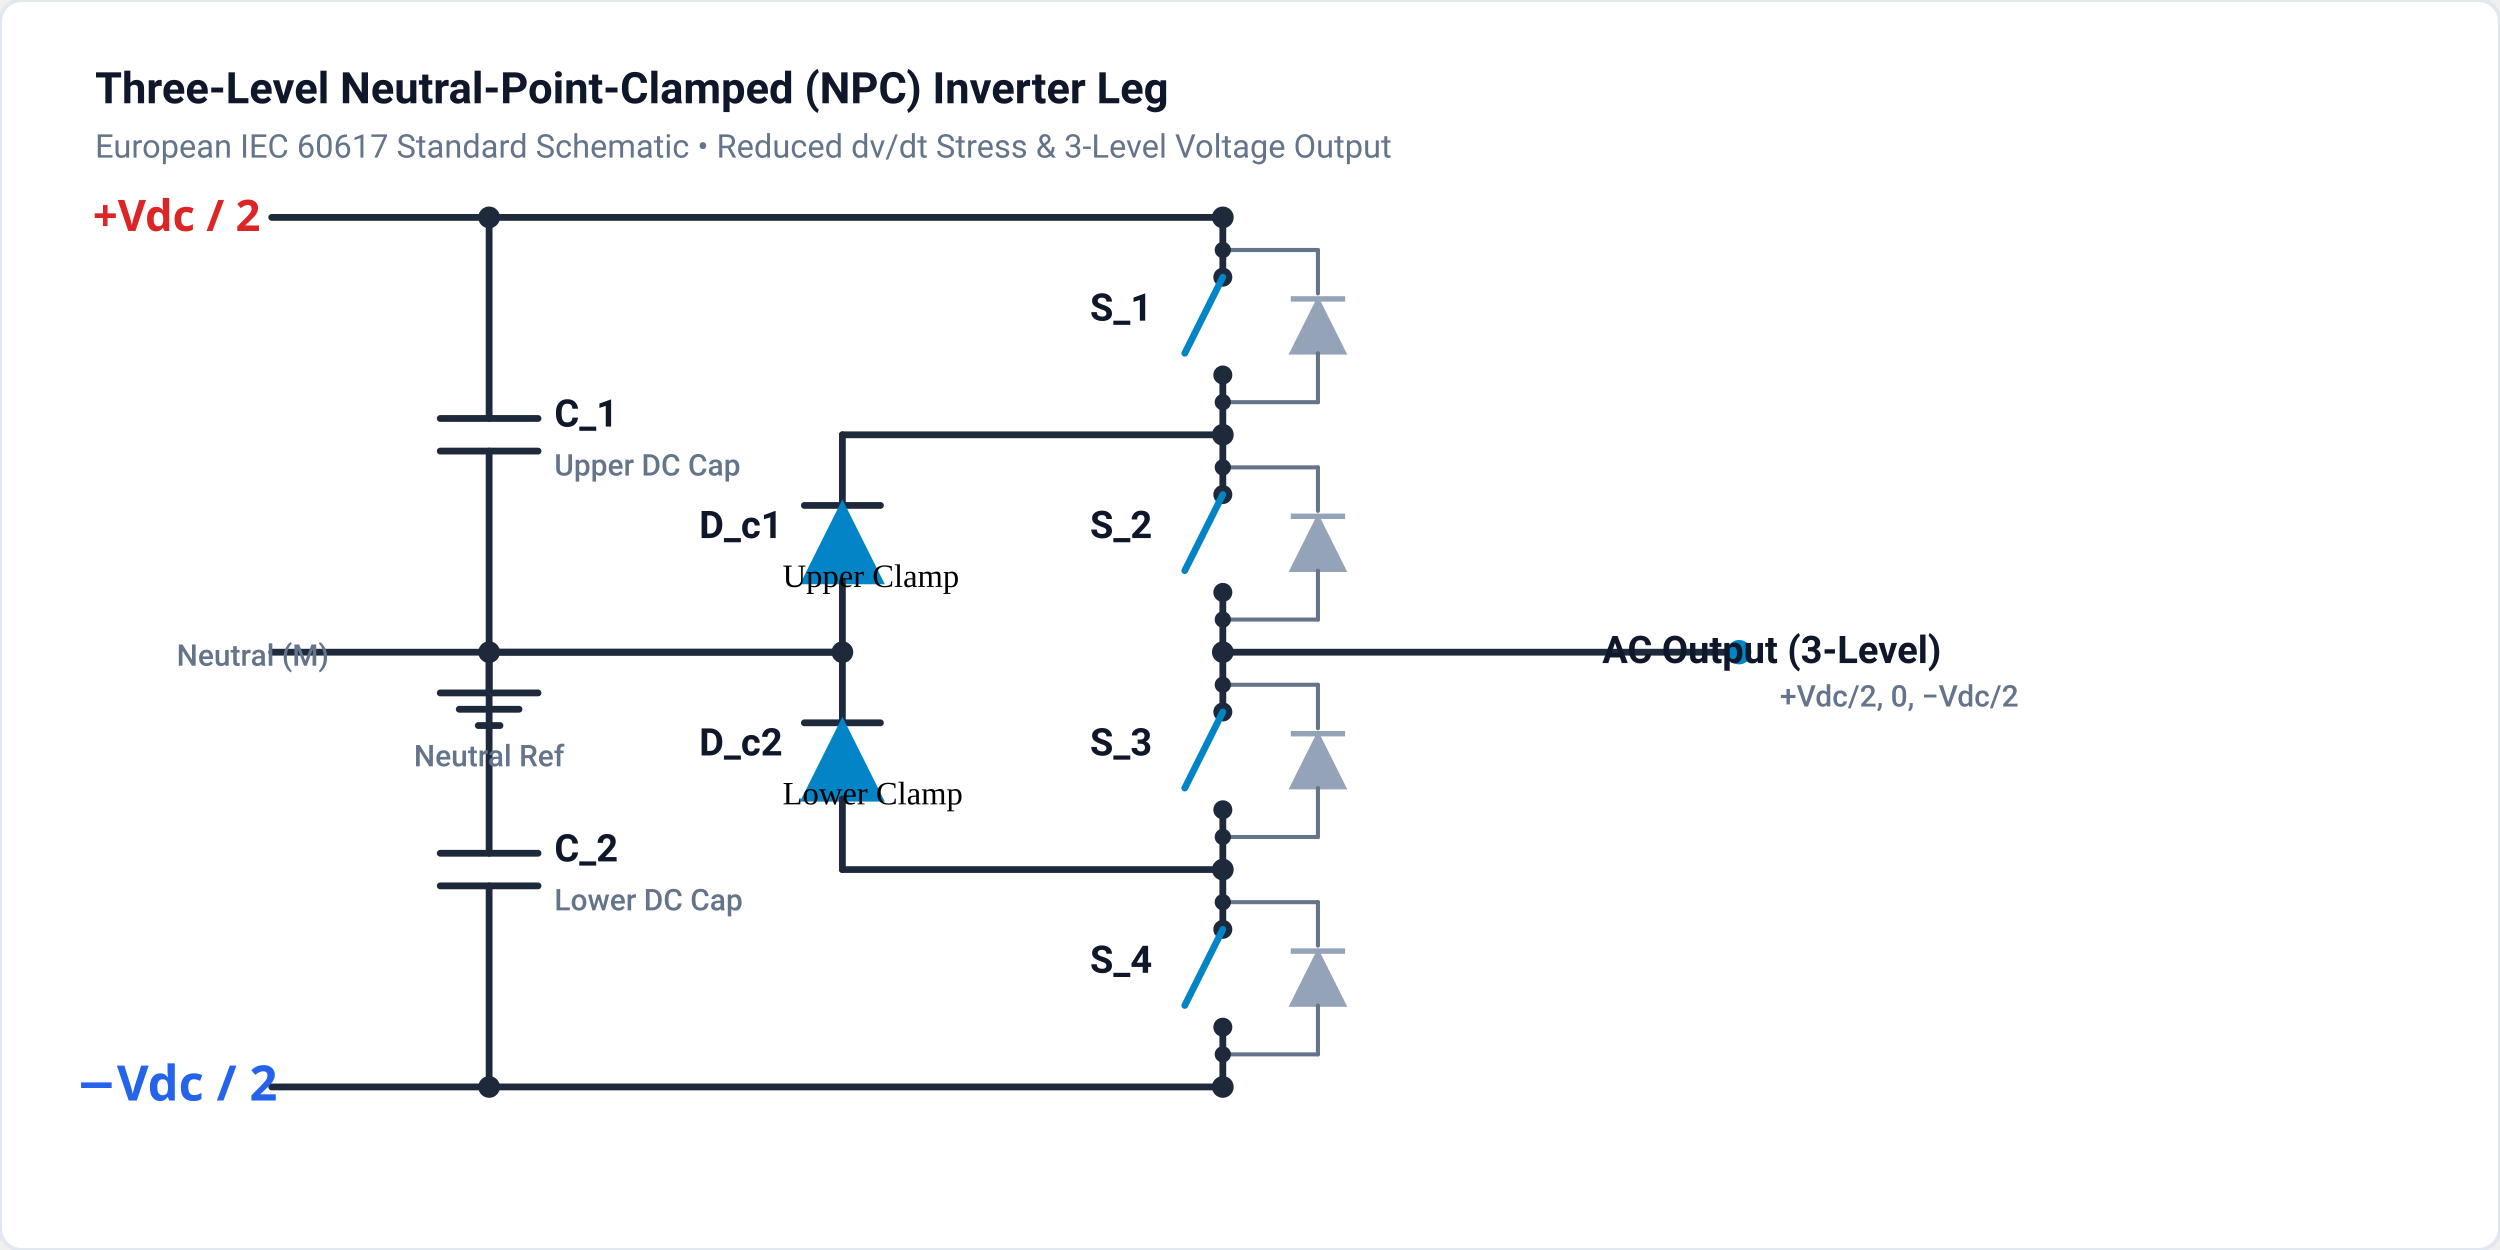
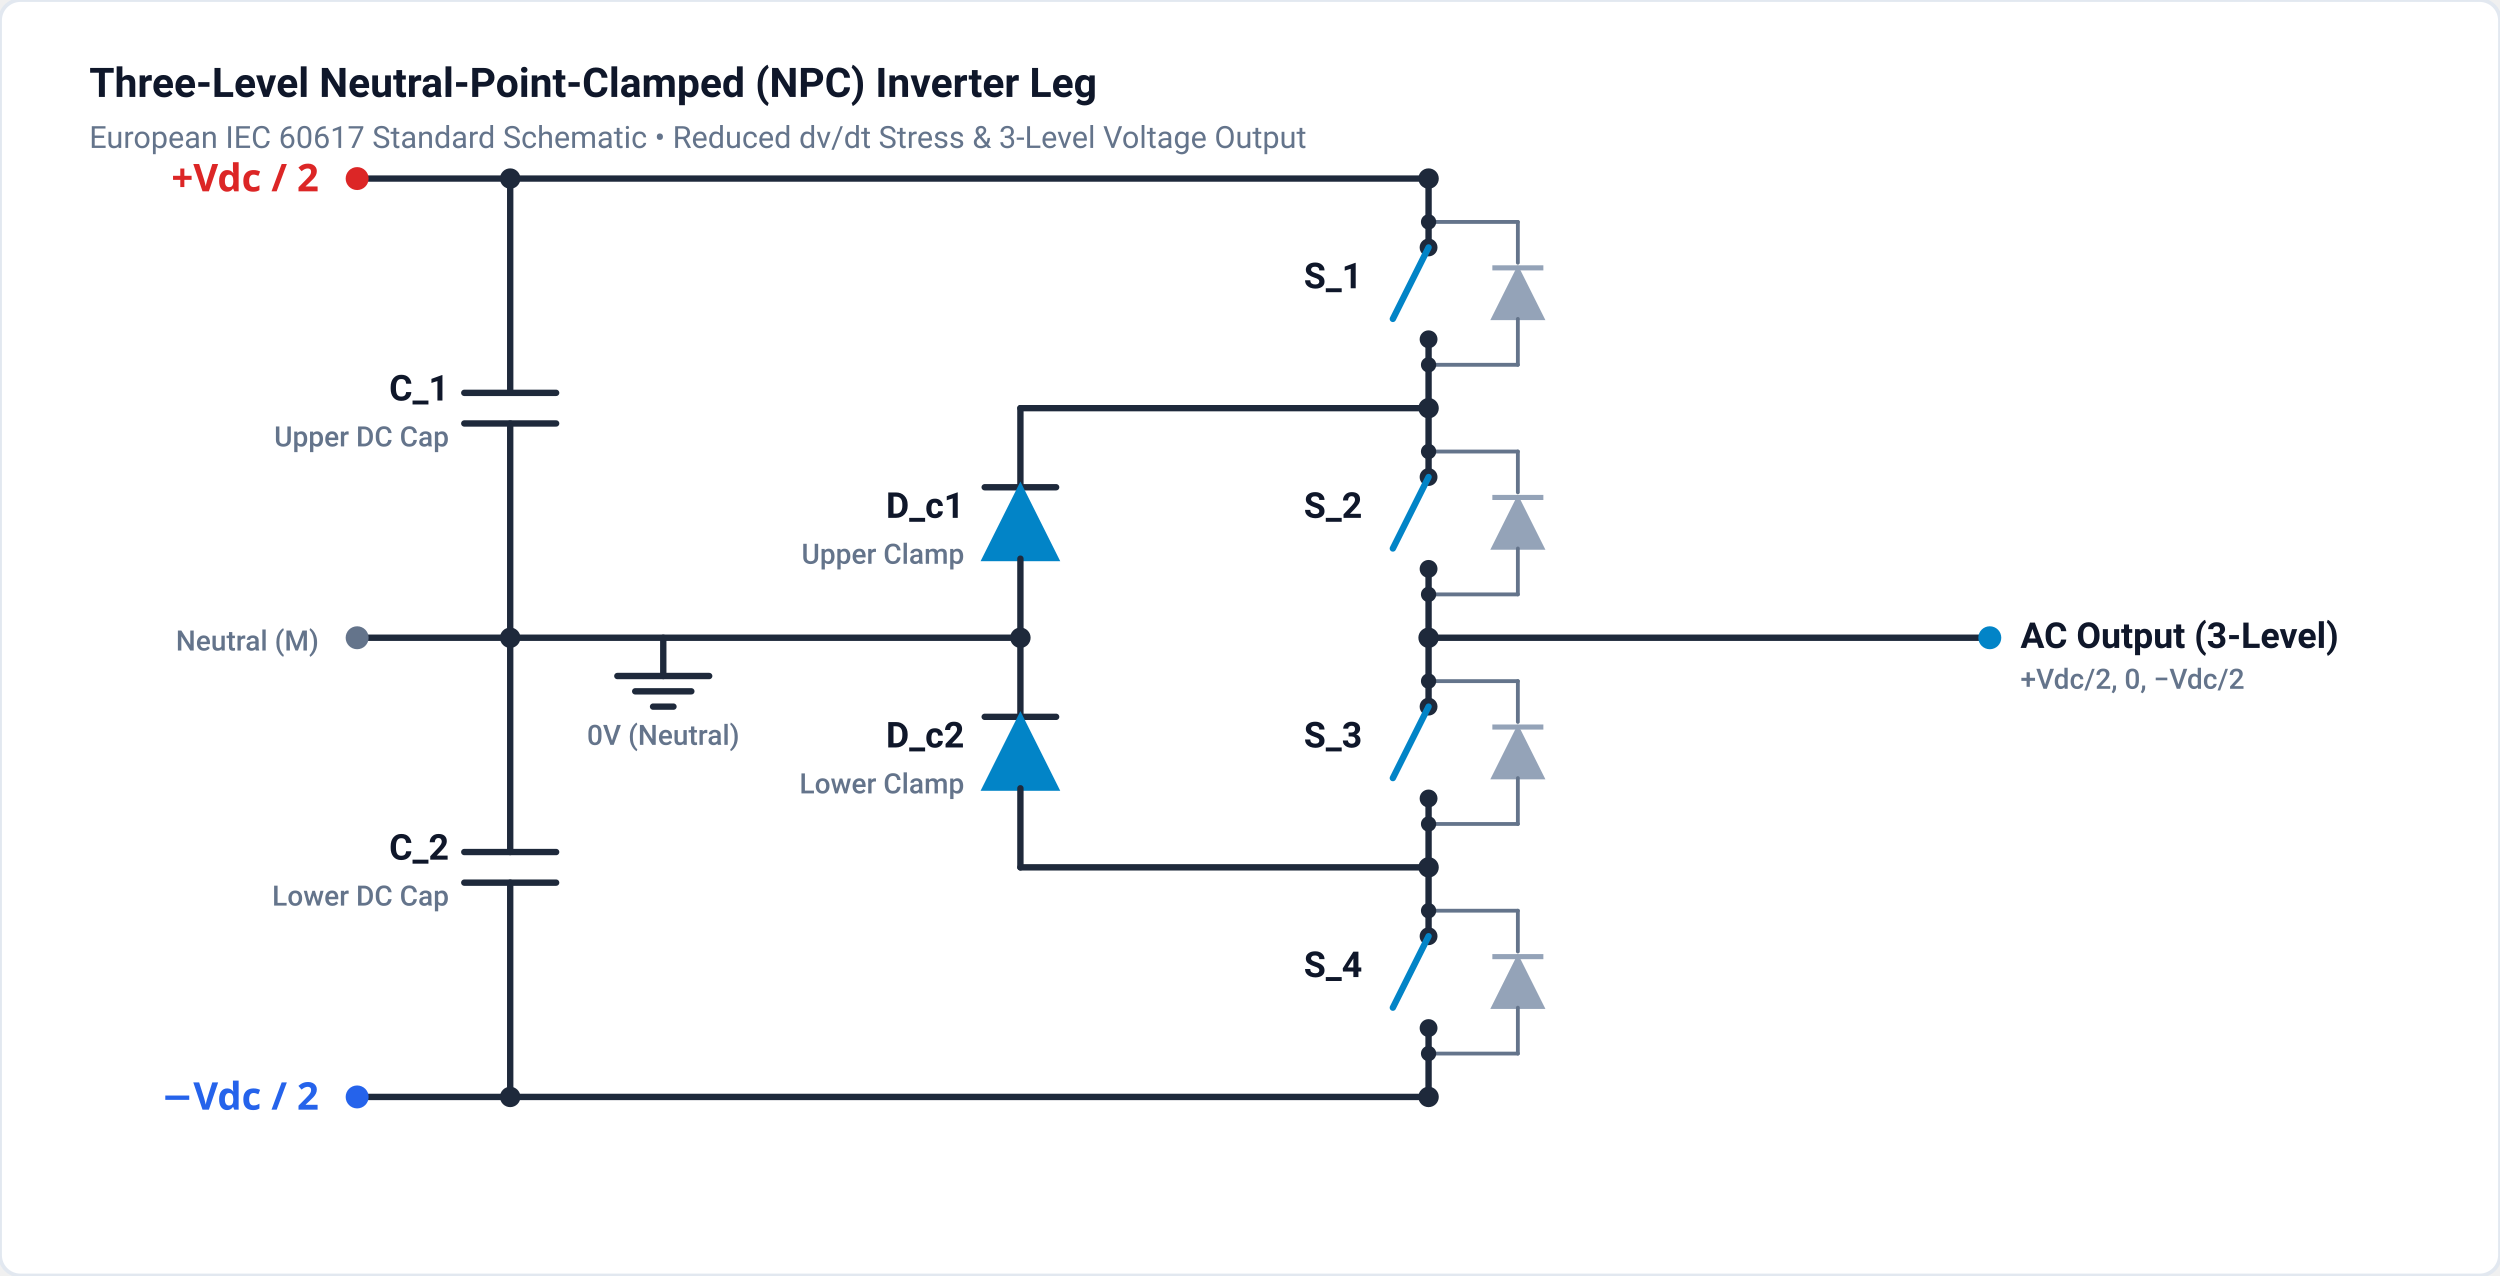
- <svg xmlns="http://www.w3.org/2000/svg" viewBox="0 0 920 460" width="100%" height="100%">
+ <svg xmlns="http://www.w3.org/2000/svg" viewBox="0 0 980 500" width="100%" height="100%">
  <defs>
    <style>
      .wire { stroke: #1e293b; stroke-width: 2.5; stroke-linecap: round; stroke-linejoin: round; fill: none; }
      .wire-thin { stroke: #64748b; stroke-width: 1.5; stroke-linecap: round; stroke-linejoin: round; fill: none; }
      .wire-dashed { stroke: #0284c7; stroke-width: 2; stroke-dasharray: 5,4; fill: none; }
      .wire-gnd { stroke: #1e293b; stroke-width: 2.5; stroke-linecap: round; }
      .junction { fill: #1e293b; }
      .label { font-family: -apple-system, BlinkMacSystemFont, "Segoe UI", Roboto, "Helvetica Neue", Arial, sans-serif; font-size: 14px; fill: #0f172a; font-weight: 600; text-anchor: middle; }
      .label-start { font-family: -apple-system, BlinkMacSystemFont, "Segoe UI", Roboto, "Helvetica Neue", Arial, sans-serif; font-size: 14px; fill: #0f172a; font-weight: 600; text-anchor: start; }
      .label-end { font-family: -apple-system, BlinkMacSystemFont, "Segoe UI", Roboto, "Helvetica Neue", Arial, sans-serif; font-size: 14px; fill: #0f172a; font-weight: 600; text-anchor: end; }
      .sublabel { font-family: -apple-system, BlinkMacSystemFont, "Segoe UI", Roboto, "Helvetica Neue", Arial, sans-serif; font-size: 11px; fill: #64748b; font-weight: 500; text-anchor: middle; }
      .sublabel-start { font-family: -apple-system, BlinkMacSystemFont, "Segoe UI", Roboto, "Helvetica Neue", Arial, sans-serif; font-size: 11px; fill: #64748b; font-weight: 500; text-anchor: start; }
+       .sublabel-end { font-family: -apple-system, BlinkMacSystemFont, "Segoe UI", Roboto, "Helvetica Neue", Arial, sans-serif; font-size: 11px; fill: #64748b; font-weight: 500; text-anchor: end; }
      .title { font-family: -apple-system, BlinkMacSystemFont, "Segoe UI", Roboto, "Helvetica Neue", Arial, sans-serif; font-size: 16px; fill: #0f172a; font-weight: 700; }
      .subtitle { font-family: -apple-system, BlinkMacSystemFont, "Segoe UI", Roboto, "Helvetica Neue", Arial, sans-serif; font-size: 12px; fill: #64748b; font-weight: 400; }
      .comp-body { fill: #ffffff; stroke: #1e293b; stroke-width: 2.2; }
      .comp-diode { fill: #0284c7; stroke: #0284c7; stroke-width: 2; }
      .comp-sw { stroke: #0284c7; stroke-width: 2.5; stroke-linecap: round; fill: none; }
      .arrow { fill: #0284c7; stroke: none; }
      .measure-arrow { stroke: #0284c7; stroke-width: 1.75; fill: none; }
      .tag-pos { fill: #dc2626; font-family: sans-serif; font-size: 16px; font-weight: bold; text-anchor: middle; }
+       .tag-pos-start { fill: #dc2626; font-family: sans-serif; font-size: 15px; font-weight: bold; text-anchor: start; }
+       .tag-pos-end { fill: #dc2626; font-family: sans-serif; font-size: 15px; font-weight: bold; text-anchor: end; }
      .tag-neg { fill: #2563eb; font-family: sans-serif; font-size: 18px; font-weight: bold; text-anchor: middle; }
-       .tag-pos-start { fill: #dc2626; font-family: sans-serif; font-size: 15px; font-weight: bold; text-anchor: start; }
      .tag-neg-start { fill: #2563eb; font-family: sans-serif; font-size: 15px; font-weight: bold; text-anchor: start; }
+       .tag-neg-end { fill: #2563eb; font-family: sans-serif; font-size: 15px; font-weight: bold; text-anchor: end; }
      .card { fill: #ffffff; stroke: #e2e8f0; stroke-width: 1.5; rx: 8px; }
      .block { fill: #f8fafc; stroke: #cbd5e1; stroke-width: 1.5; rx: 6px; }
      .block-accent { fill: #f0f9ff; stroke: #0284c7; stroke-width: 1.5; rx: 6px; }
      .leg-box { fill: #f8fafc; stroke: #cbd5e1; stroke-width: 1.2; stroke-dasharray: 4,4; rx: 6px; }
    </style>
    <marker id="arr-blue" viewBox="0 0 10 10" refX="7" refY="5" markerWidth="6" markerHeight="6" orient="auto-start-reverse">
      <path d="M 0 1.5 L 8 5 L 0 8.5 z" fill="#0284c7" />
    </marker>
    <marker id="arr-green" viewBox="0 0 10 10" refX="7" refY="5" markerWidth="6" markerHeight="6" orient="auto-start-reverse">
      <path d="M 0 1.5 L 8 5 L 0 8.5 z" fill="#16a34a" />
    </marker>
  </defs>
  <rect width="100%" height="100%" class="card" />
  <text x="35" y="38" class="title">Three-Level Neutral-Point-Clamped (NPC) Inverter Leg</text>
  <text x="35" y="58" class="subtitle">European IEC 60617 Standard Schematic • Reduced dv/dt Stress &amp; 3-Level Voltage Output</text>
-   <line x1="100" y1="80" x2="450" y2="80" class="wire" stroke="#dc2626" />
-   <text x="65" y="85" class="tag-pos">+Vdc / 2</text>
-   <line x1="100" y1="240" x2="310" y2="240" class="wire" stroke="#64748b" />
-   <text x="65" y="245" class="sublabel-start">Neutral (M)</text>
-   <line x1="100" y1="400" x2="450" y2="400" class="wire" stroke="#2563eb" />
-   <text x="65" y="405" class="tag-neg">−Vdc / 2</text>
-   <circle cx="180" cy="80" r="4" class="junction" />
-   <circle cx="180" cy="240" r="4" class="junction" />
-   <circle cx="180" cy="400" r="4" class="junction" />
-   <line x1="180" y1="80" x2="180" y2="154" class="wire" />
-   <line x1="162" y1="154" x2="198" y2="154" class="wire" stroke-width="3" />
-   <line x1="162" y1="166" x2="198" y2="166" class="wire" stroke-width="3" />
-   <line x1="180" y1="166" x2="180" y2="240" class="wire" />
-   <text x="204" y="157" class="label-start">C_1</text>
-   <text x="204" y="175" class="sublabel-start">Upper DC Cap</text>
-   <line x1="180" y1="240" x2="180" y2="314" class="wire" />
-   <line x1="162" y1="314" x2="198" y2="314" class="wire" stroke-width="3" />
-   <line x1="162" y1="326" x2="198" y2="326" class="wire" stroke-width="3" />
-   <line x1="180" y1="326" x2="180" y2="400" class="wire" />
-   <text x="204" y="317" class="label-start">C_2</text>
-   <text x="204" y="335" class="sublabel-start">Lower DC Cap</text>
-   <line x1="180" y1="240" x2="180" y2="255" class="wire" />
-   <line x1="162" y1="255" x2="198" y2="255" class="wire-gnd" />
-   <line x1="169" y1="261" x2="191" y2="261" class="wire-gnd" />
-   <line x1="176" y1="267" x2="184" y2="267" class="wire-gnd" />
-   <text x="180" y="282" class="sublabel">Neutral Ref</text>
-   <line x1="180" y1="240" x2="310" y2="240" class="wire" />
-   <circle cx="310" cy="240" r="4" class="junction" />
-   <line x1="310" y1="160" x2="310" y2="186" class="wire" />
-   <line x1="296" y1="186" x2="324" y2="186" class="wire" stroke-width="2.5" stroke="#0284c7" />
-   <polygon points="296,214 310,186 324,214" class="comp-diode" />
-   <line x1="310" y1="214" x2="310" y2="240" class="wire" />
-   <text x="288" y="198" class="label-end">D_c1</text>
-   <text x="288" y="216" class="sublabel-end">Upper Clamp</text>
-   <line x1="310" y1="160" x2="450" y2="160" class="wire" />
-   <line x1="310" y1="240" x2="310" y2="266" class="wire" />
-   <line x1="296" y1="266" x2="324" y2="266" class="wire" stroke-width="2.5" stroke="#0284c7" />
-   <polygon points="296,294 310,266 324,294" class="comp-diode" />
-   <line x1="310" y1="294" x2="310" y2="320" class="wire" />
-   <text x="288" y="278" class="label-end">D_c2</text>
-   <text x="288" y="296" class="sublabel-end">Lower Clamp</text>
-   <line x1="310" y1="320" x2="450" y2="320" class="wire" />
-   <circle cx="450" cy="80" r="4" class="junction" />
-   <circle cx="450" cy="160" r="4" class="junction" />
-   <circle cx="450" cy="240" r="4" class="junction" />
-   <circle cx="450" cy="320" r="4" class="junction" />
-   <circle cx="450" cy="400" r="4" class="junction" />
-   <line x1="450" y1="80" x2="450" y2="102" class="wire" />
-   <circle cx="450" cy="102" r="3.5" class="junction" />
-   <line x1="450" y1="102" x2="436" y2="130" class="comp-sw" />
-   <circle cx="450" cy="138" r="3.5" class="junction" />
-   <line x1="450" y1="138" x2="450" y2="160" class="wire" />
-   <text x="424" y="118" class="label-end">S_1</text>
-   <text x="424" y="136" class="sublabel" text-anchor="end" />
-   <line x1="450" y1="92" x2="485" y2="92" class="wire-thin" />
-   <line x1="485" y1="92" x2="485" y2="108" class="wire-thin" />
-   <polygon points="475,130 485,110 495,130" fill="#94a3b8" stroke="#94a3b8" />
-   <line x1="475" y1="110" x2="495" y2="110" stroke="#94a3b8" stroke-width="2" />
-   <line x1="485" y1="130" x2="485" y2="148" class="wire-thin" />
-   <line x1="485" y1="148" x2="450" y2="148" class="wire-thin" />
-   <circle cx="450" cy="92" r="3" class="junction" />
-   <circle cx="450" cy="148" r="3" class="junction" />
-   <line x1="450" y1="160" x2="450" y2="182" class="wire" />
-   <circle cx="450" cy="182" r="3.5" class="junction" />
-   <line x1="450" y1="182" x2="436" y2="210" class="comp-sw" />
-   <circle cx="450" cy="218" r="3.5" class="junction" />
-   <line x1="450" y1="218" x2="450" y2="240" class="wire" />
-   <text x="424" y="198" class="label-end">S_2</text>
-   <text x="424" y="216" class="sublabel" text-anchor="end" />
-   <line x1="450" y1="172" x2="485" y2="172" class="wire-thin" />
-   <line x1="485" y1="172" x2="485" y2="188" class="wire-thin" />
-   <polygon points="475,210 485,190 495,210" fill="#94a3b8" stroke="#94a3b8" />
-   <line x1="475" y1="190" x2="495" y2="190" stroke="#94a3b8" stroke-width="2" />
-   <line x1="485" y1="210" x2="485" y2="228" class="wire-thin" />
-   <line x1="485" y1="228" x2="450" y2="228" class="wire-thin" />
-   <circle cx="450" cy="172" r="3" class="junction" />
-   <circle cx="450" cy="228" r="3" class="junction" />
-   <line x1="450" y1="240" x2="450" y2="262" class="wire" />
-   <circle cx="450" cy="262" r="3.5" class="junction" />
-   <line x1="450" y1="262" x2="436" y2="290" class="comp-sw" />
-   <circle cx="450" cy="298" r="3.5" class="junction" />
-   <line x1="450" y1="298" x2="450" y2="320" class="wire" />
-   <text x="424" y="278" class="label-end">S_3</text>
-   <text x="424" y="296" class="sublabel" text-anchor="end" />
-   <line x1="450" y1="252" x2="485" y2="252" class="wire-thin" />
-   <line x1="485" y1="252" x2="485" y2="268" class="wire-thin" />
-   <polygon points="475,290 485,270 495,290" fill="#94a3b8" stroke="#94a3b8" />
-   <line x1="475" y1="270" x2="495" y2="270" stroke="#94a3b8" stroke-width="2" />
-   <line x1="485" y1="290" x2="485" y2="308" class="wire-thin" />
-   <line x1="485" y1="308" x2="450" y2="308" class="wire-thin" />
-   <circle cx="450" cy="252" r="3" class="junction" />
-   <circle cx="450" cy="308" r="3" class="junction" />
-   <line x1="450" y1="320" x2="450" y2="342" class="wire" />
-   <circle cx="450" cy="342" r="3.5" class="junction" />
-   <line x1="450" y1="342" x2="436" y2="370" class="comp-sw" />
-   <circle cx="450" cy="378" r="3.5" class="junction" />
-   <line x1="450" y1="378" x2="450" y2="400" class="wire" />
-   <text x="424" y="358" class="label-end">S_4</text>
-   <text x="424" y="376" class="sublabel" text-anchor="end" />
-   <line x1="450" y1="332" x2="485" y2="332" class="wire-thin" />
-   <line x1="485" y1="332" x2="485" y2="348" class="wire-thin" />
-   <polygon points="475,370 485,350 495,370" fill="#94a3b8" stroke="#94a3b8" />
-   <line x1="475" y1="350" x2="495" y2="350" stroke="#94a3b8" stroke-width="2" />
-   <line x1="485" y1="370" x2="485" y2="388" class="wire-thin" />
-   <line x1="485" y1="388" x2="450" y2="388" class="wire-thin" />
-   <circle cx="450" cy="332" r="3" class="junction" />
-   <circle cx="450" cy="388" r="3" class="junction" />
-   <line x1="450" y1="240" x2="640" y2="240" class="wire" stroke="#0284c7" />
-   <circle cx="640" cy="240" r="4.5" fill="#0284c7" />
-   <text x="652" y="244" class="label" text-anchor="start" fill="#0284c7">AC Output (3-Level)</text>
-   <text x="655" y="260" class="sublabel-start">+Vdc/2, 0, −Vdc/2</text>
+   <line x1="140" y1="70" x2="560" y2="70" class="wire" stroke="#dc2626" />
+   <circle cx="140" cy="70" r="4.5" fill="#dc2626" />
+   <text x="125" y="75" class="tag-pos-end">+Vdc / 2</text>
+   <line x1="140" y1="250" x2="400" y2="250" class="wire" stroke="#64748b" />
+   <circle cx="140" cy="250" r="4.5" fill="#64748b" />
+   <text x="125" y="255" class="sublabel-end">Neutral (M)</text>
+   <line x1="140" y1="430" x2="560" y2="430" class="wire" stroke="#2563eb" />
+   <circle cx="140" cy="430" r="4.5" fill="#2563eb" />
+   <text x="125" y="435" class="tag-neg-end">−Vdc / 2</text>
+   <circle cx="200" cy="70" r="4" class="junction" />
+   <circle cx="200" cy="250" r="4" class="junction" />
+   <circle cx="200" cy="430" r="4" class="junction" />
+   <line x1="200" y1="70" x2="200" y2="154" class="wire" />
+   <line x1="182" y1="154" x2="218" y2="154" class="wire" stroke-width="3" />
+   <line x1="182" y1="166" x2="218" y2="166" class="wire" stroke-width="3" />
+   <line x1="200" y1="166" x2="200" y2="250" class="wire" />
+   <text x="176" y="157" class="label-end">C_1</text>
+   <text x="176" y="175" class="sublabel-end">Upper DC Cap</text>
+   <line x1="200" y1="250" x2="200" y2="334" class="wire" />
+   <line x1="182" y1="334" x2="218" y2="334" class="wire" stroke-width="3" />
+   <line x1="182" y1="346" x2="218" y2="346" class="wire" stroke-width="3" />
+   <line x1="200" y1="346" x2="200" y2="430" class="wire" />
+   <text x="176" y="337" class="label-end">C_2</text>
+   <text x="176" y="355" class="sublabel-end">Lower DC Cap</text>
+   <line x1="260" y1="250" x2="260" y2="265" class="wire" />
+   <line x1="242" y1="265" x2="278" y2="265" class="wire-gnd" />
+   <line x1="249" y1="271" x2="271" y2="271" class="wire-gnd" />
+   <line x1="256" y1="277" x2="264" y2="277" class="wire-gnd" />
+   <text x="260" y="292" class="sublabel">0V (Neutral)</text>
+   <circle cx="400" cy="250" r="4" class="junction" />
+   <line x1="400" y1="160" x2="400" y2="191" class="wire" />
+   <line x1="386" y1="191" x2="414" y2="191" class="wire" stroke-width="2.5" stroke="#0284c7" />
+   <polygon points="386,219 400,191 414,219" class="comp-diode" />
+   <line x1="400" y1="219" x2="400" y2="250" class="wire" />
+   <text x="378" y="203" class="label-end">D_c1</text>
+   <text x="378" y="221" class="sublabel-end">Upper Clamp</text>
+   <line x1="400" y1="160" x2="560" y2="160" class="wire" />
+   <line x1="400" y1="250" x2="400" y2="281" class="wire" />
+   <line x1="386" y1="281" x2="414" y2="281" class="wire" stroke-width="2.5" stroke="#0284c7" />
+   <polygon points="386,309 400,281 414,309" class="comp-diode" />
+   <line x1="400" y1="309" x2="400" y2="340" class="wire" />
+   <text x="378" y="293" class="label-end">D_c2</text>
+   <text x="378" y="311" class="sublabel-end">Lower Clamp</text>
+   <line x1="400" y1="340" x2="560" y2="340" class="wire" />
+   <circle cx="560" cy="70" r="4" class="junction" />
+   <circle cx="560" cy="160" r="4" class="junction" />
+   <circle cx="560" cy="250" r="4" class="junction" />
+   <circle cx="560" cy="340" r="4" class="junction" />
+   <circle cx="560" cy="430" r="4" class="junction" />
+   <line x1="560" y1="70" x2="560" y2="97" class="wire" />
+   <circle cx="560" cy="97" r="3.5" class="junction" />
+   <line x1="560" y1="97" x2="546" y2="125" class="comp-sw" />
+   <circle cx="560" cy="133" r="3.5" class="junction" />
+   <line x1="560" y1="133" x2="560" y2="160" class="wire" />
+   <text x="534" y="113" class="label-end">S_1</text>
+   <text x="534" y="131" class="sublabel-end" />
+   <line x1="560" y1="87" x2="595" y2="87" class="wire-thin" />
+   <line x1="595" y1="87" x2="595" y2="103" class="wire-thin" />
+   <polygon points="585,125 595,105 605,125" fill="#94a3b8" stroke="#94a3b8" />
+   <line x1="585" y1="105" x2="605" y2="105" stroke="#94a3b8" stroke-width="2" />
+   <line x1="595" y1="125" x2="595" y2="143" class="wire-thin" />
+   <line x1="595" y1="143" x2="560" y2="143" class="wire-thin" />
+   <circle cx="560" cy="87" r="3" class="junction" />
+   <circle cx="560" cy="143" r="3" class="junction" />
+   <line x1="560" y1="160" x2="560" y2="187" class="wire" />
+   <circle cx="560" cy="187" r="3.5" class="junction" />
+   <line x1="560" y1="187" x2="546" y2="215" class="comp-sw" />
+   <circle cx="560" cy="223" r="3.5" class="junction" />
+   <line x1="560" y1="223" x2="560" y2="250" class="wire" />
+   <text x="534" y="203" class="label-end">S_2</text>
+   <text x="534" y="221" class="sublabel-end" />
+   <line x1="560" y1="177" x2="595" y2="177" class="wire-thin" />
+   <line x1="595" y1="177" x2="595" y2="193" class="wire-thin" />
+   <polygon points="585,215 595,195 605,215" fill="#94a3b8" stroke="#94a3b8" />
+   <line x1="585" y1="195" x2="605" y2="195" stroke="#94a3b8" stroke-width="2" />
+   <line x1="595" y1="215" x2="595" y2="233" class="wire-thin" />
+   <line x1="595" y1="233" x2="560" y2="233" class="wire-thin" />
+   <circle cx="560" cy="177" r="3" class="junction" />
+   <circle cx="560" cy="233" r="3" class="junction" />
+   <line x1="560" y1="250" x2="560" y2="277" class="wire" />
+   <circle cx="560" cy="277" r="3.5" class="junction" />
+   <line x1="560" y1="277" x2="546" y2="305" class="comp-sw" />
+   <circle cx="560" cy="313" r="3.5" class="junction" />
+   <line x1="560" y1="313" x2="560" y2="340" class="wire" />
+   <text x="534" y="293" class="label-end">S_3</text>
+   <text x="534" y="311" class="sublabel-end" />
+   <line x1="560" y1="267" x2="595" y2="267" class="wire-thin" />
+   <line x1="595" y1="267" x2="595" y2="283" class="wire-thin" />
+   <polygon points="585,305 595,285 605,305" fill="#94a3b8" stroke="#94a3b8" />
+   <line x1="585" y1="285" x2="605" y2="285" stroke="#94a3b8" stroke-width="2" />
+   <line x1="595" y1="305" x2="595" y2="323" class="wire-thin" />
+   <line x1="595" y1="323" x2="560" y2="323" class="wire-thin" />
+   <circle cx="560" cy="267" r="3" class="junction" />
+   <circle cx="560" cy="323" r="3" class="junction" />
+   <line x1="560" y1="340" x2="560" y2="367" class="wire" />
+   <circle cx="560" cy="367" r="3.5" class="junction" />
+   <line x1="560" y1="367" x2="546" y2="395" class="comp-sw" />
+   <circle cx="560" cy="403" r="3.5" class="junction" />
+   <line x1="560" y1="403" x2="560" y2="430" class="wire" />
+   <text x="534" y="383" class="label-end">S_4</text>
+   <text x="534" y="401" class="sublabel-end" />
+   <line x1="560" y1="357" x2="595" y2="357" class="wire-thin" />
+   <line x1="595" y1="357" x2="595" y2="373" class="wire-thin" />
+   <polygon points="585,395 595,375 605,395" fill="#94a3b8" stroke="#94a3b8" />
+   <line x1="585" y1="375" x2="605" y2="375" stroke="#94a3b8" stroke-width="2" />
+   <line x1="595" y1="395" x2="595" y2="413" class="wire-thin" />
+   <line x1="595" y1="413" x2="560" y2="413" class="wire-thin" />
+   <circle cx="560" cy="357" r="3" class="junction" />
+   <circle cx="560" cy="413" r="3" class="junction" />
+   <line x1="560" y1="250" x2="780" y2="250" class="wire" stroke="#0284c7" />
+   <circle cx="780" cy="250" r="4.5" fill="#0284c7" />
+   <text x="792" y="254" class="label-start" fill="#0284c7">AC Output (3-Level)</text>
+   <text x="792" y="270" class="sublabel-start">+Vdc/2, 0, −Vdc/2</text>
</svg>
